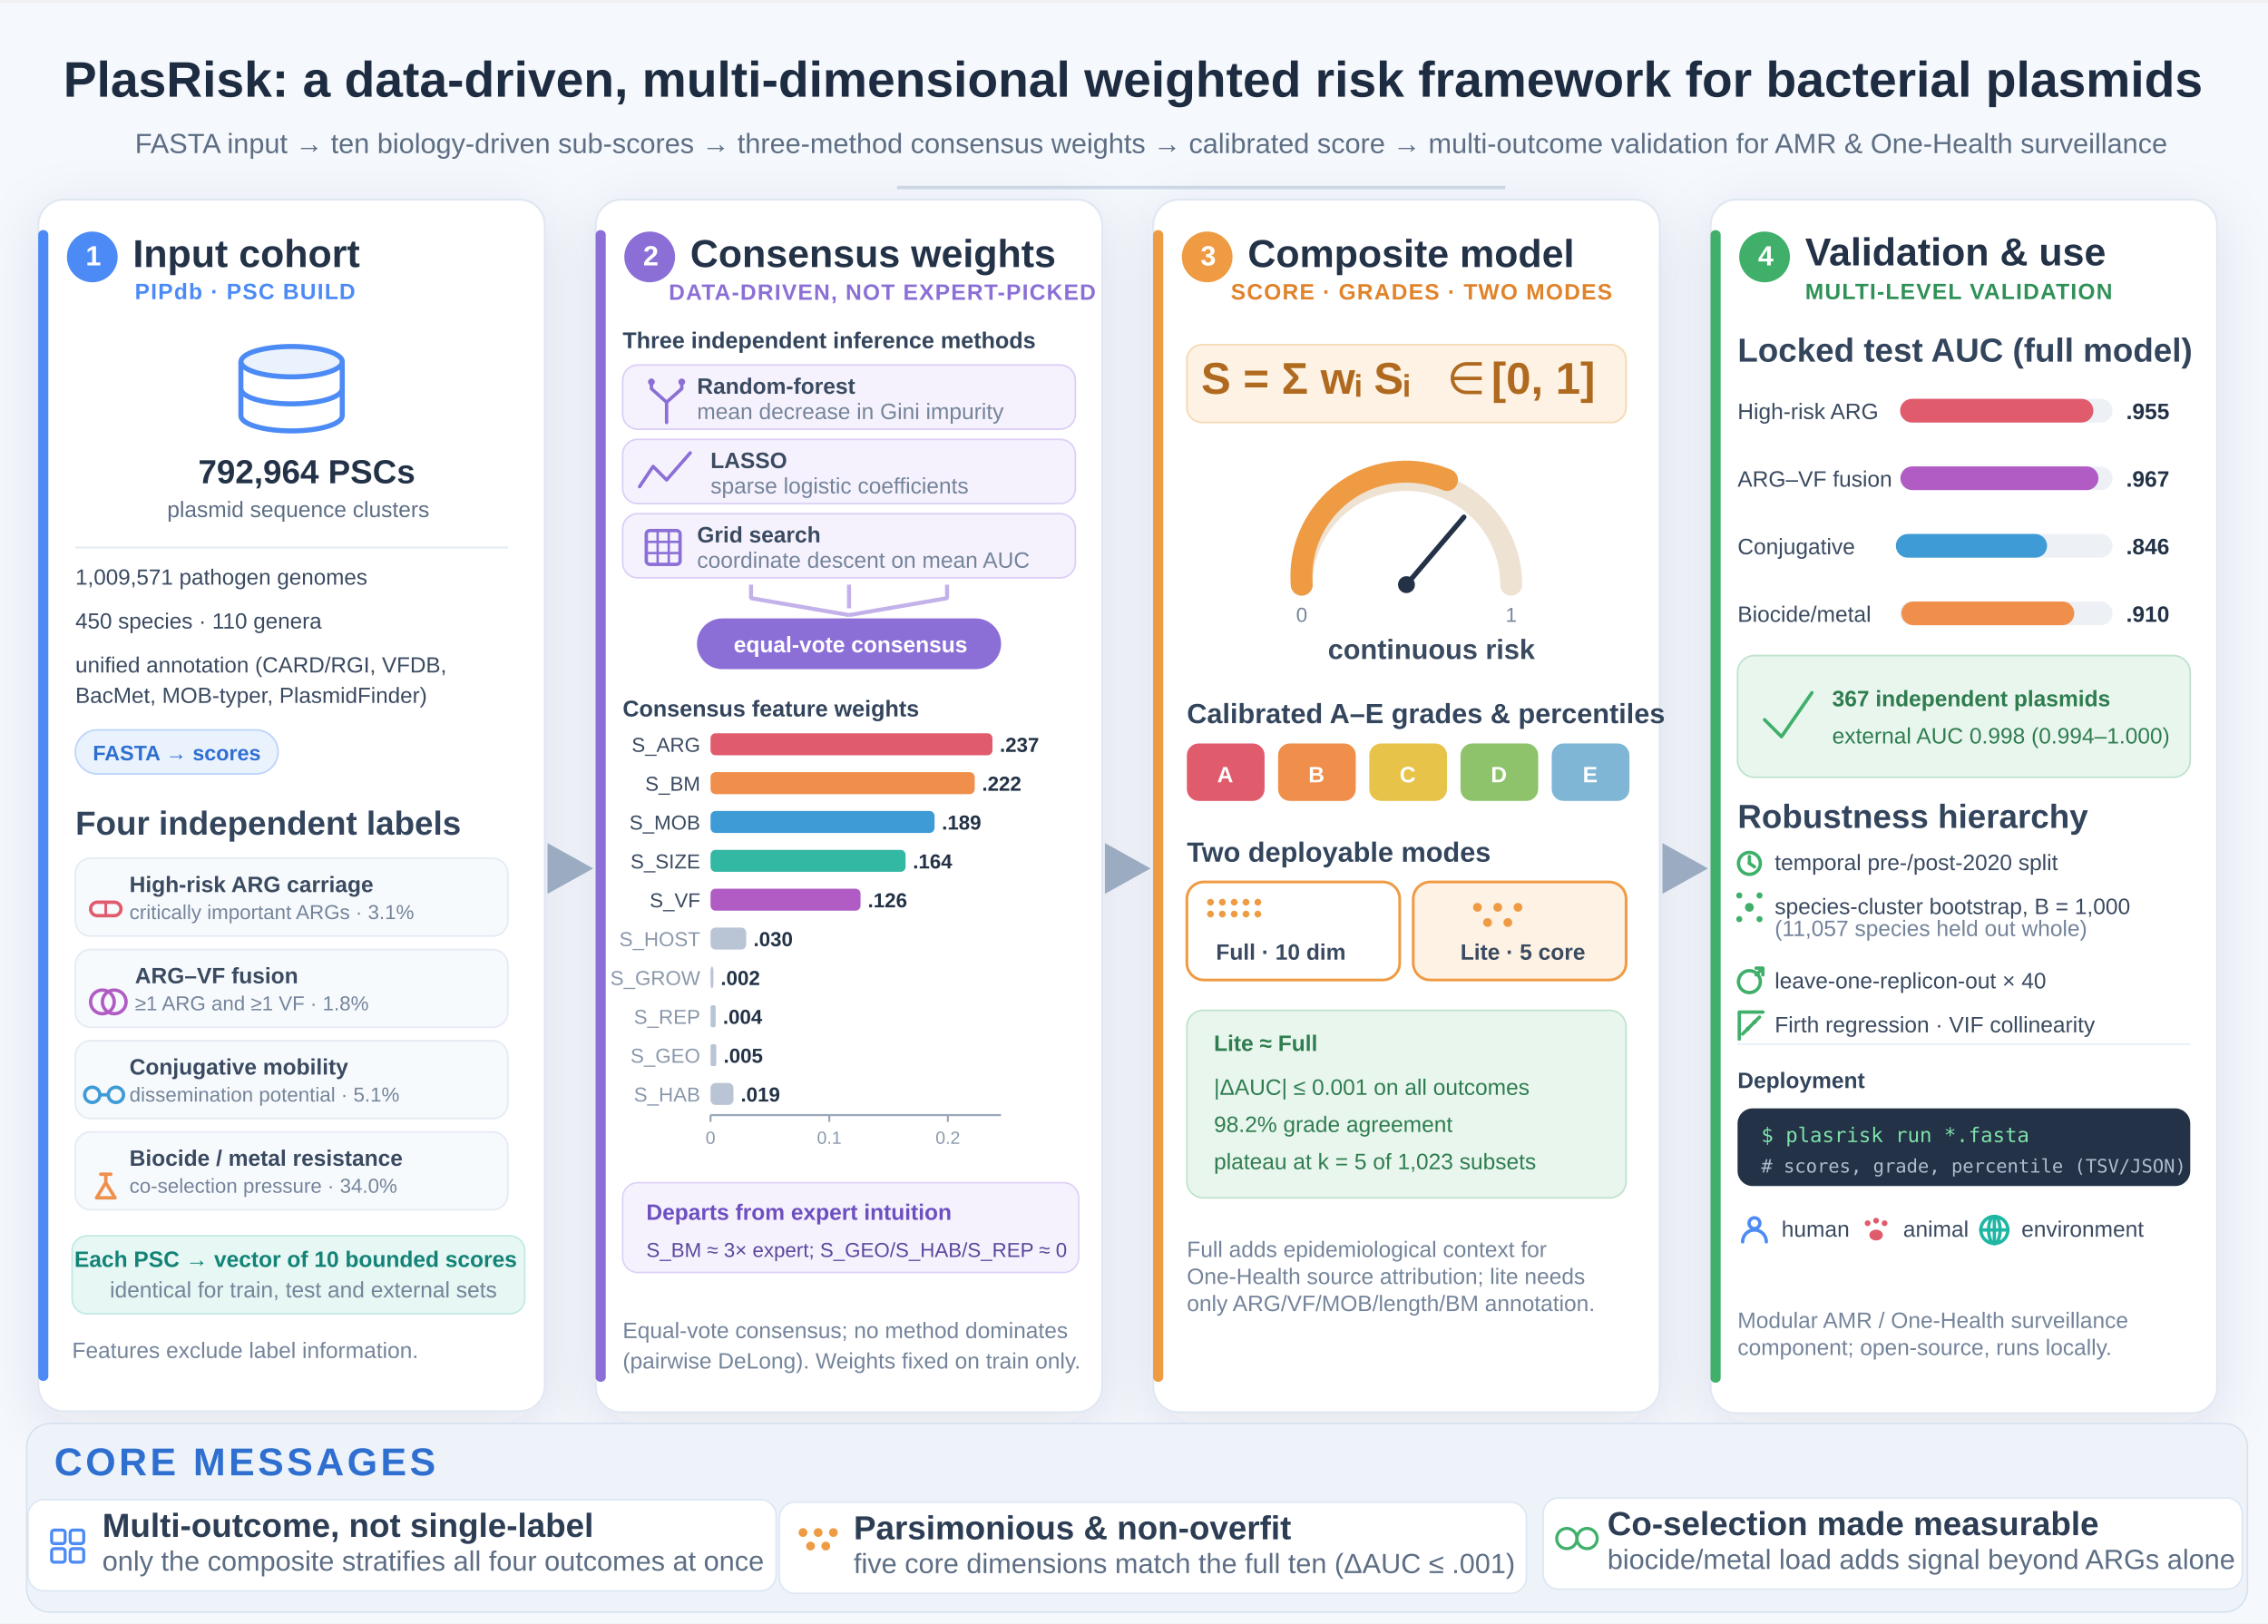
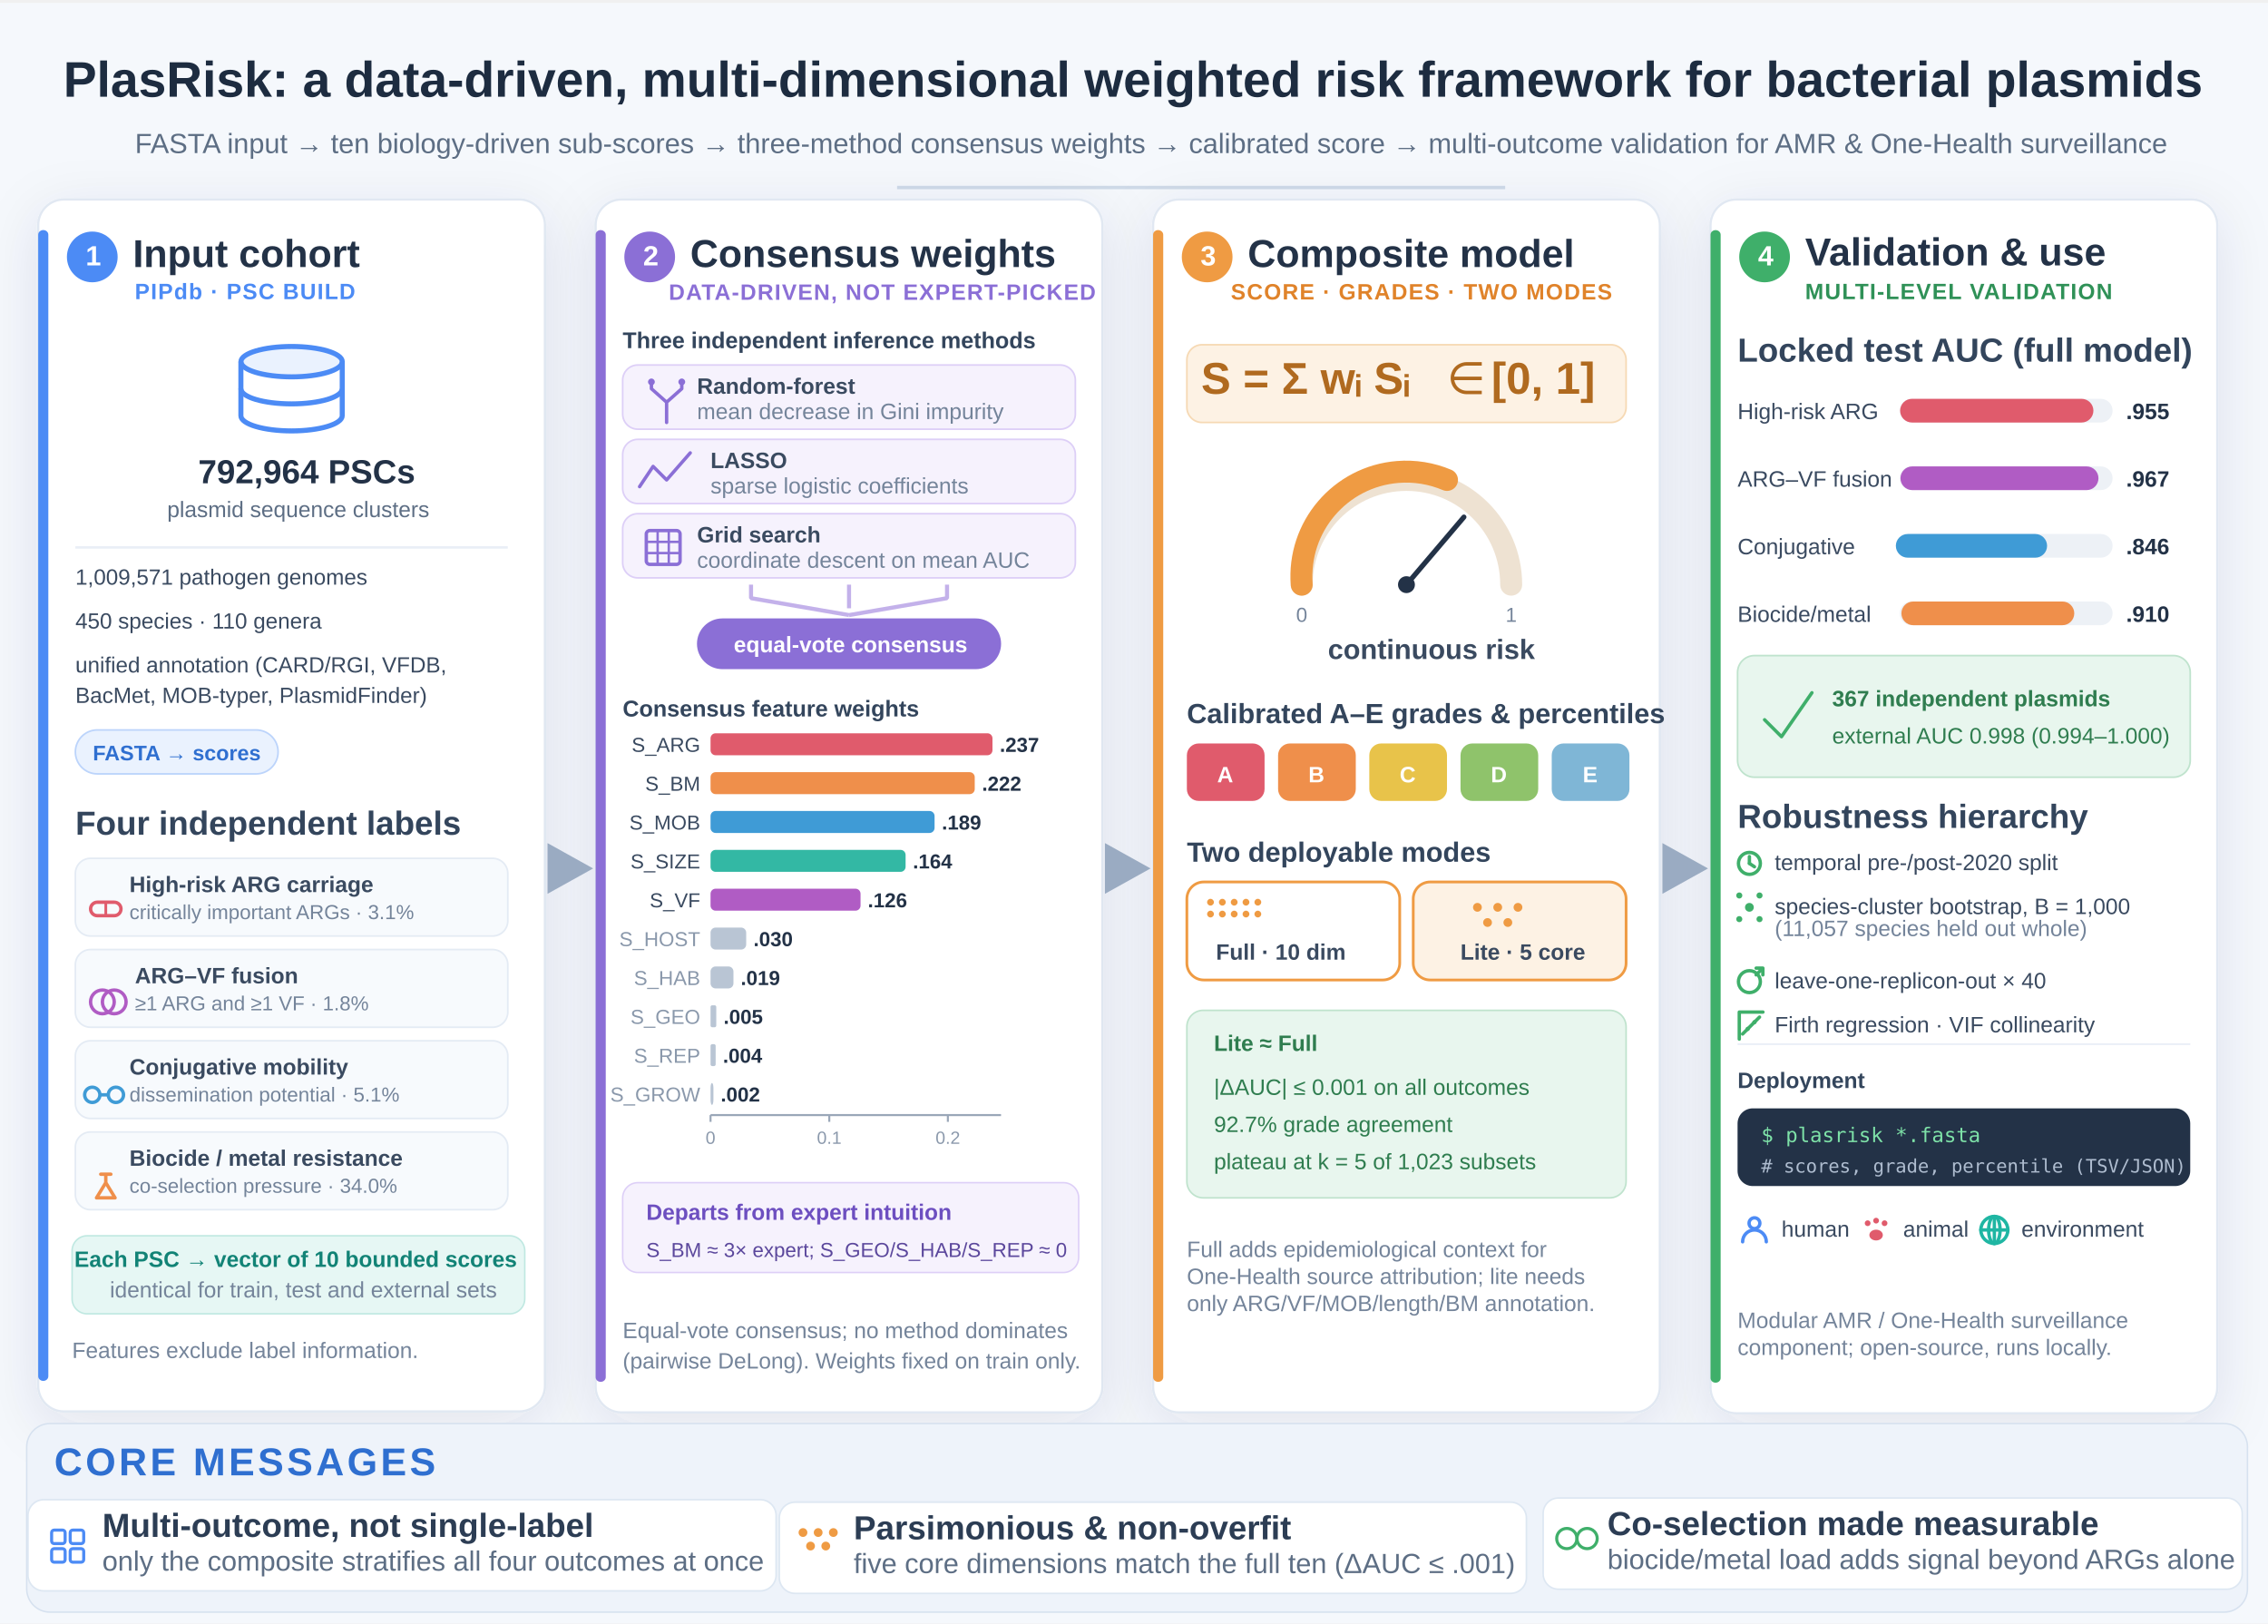
<svg xmlns="http://www.w3.org/2000/svg" id="_图层_1" data-name="图层_1" version="1.1" viewBox="0 0 407.77 291.87">
  <defs>
    <style>
      .st0, .st1, .st2, .st3, .st4, .st5, .st6, .st7, .st8, .st9, .st10, .st11, .st12, .st13, .st14, .st15, .st16, .st17, .st18, .st19, .st20, .st21, .st22, .st23, .st24, .st25, .st26, .st27, .st28, .st29, .st30, .st31, .st32, .st33, .st34, .st35, .st36 {
        isolation: isolate;
      }

      .st0, .st2, .st3, .st5, .st7, .st8, .st11, .st24, .st28, .st34, .st36 {
        font-family: ArialMT, Arial;
      }

      .st0, .st2, .st3, .st5, .st25, .st29 {
        font-size: 3.64px;
      }

      .st0, .st8, .st15, .st33, .st34 {
        fill: #3a4a60;
      }

      .st37, .st38, .st39, .st40, .st41, .st42, .st43, .st44, .st45, .st46, .st47, .st48, .st49, .st50, .st51, .st52, .st53, .st54, .st55, .st56, .st57, .st58, .st59, .st60, .st61, .st62, .st63, .st64, .st65, .st66, .st67, .st68 {
        stroke-miterlimit: 1.21;
      }

      .st37, .st38, .st39, .st41, .st42, .st46, .st69, .st70, .st48, .st71, .st72, .st51, .st73, .st52, .st74, .st75, .st53, .st55, .st56, .st58, .st59, .st61, .st62, .st76, .st77, .st64 {
        fill: none;
      }

      .st37, .st51 {
        stroke-width: .55px;
      }

      .st37, .st75 {
        stroke: #3faf6a;
      }

      .st1 {
        fill: #6d4fc0;
      }

      .st1, .st4, .st6, .st9, .st10, .st12, .st13, .st15, .st16, .st17, .st18, .st19, .st20, .st21, .st22, .st23, .st25, .st26, .st30, .st31, .st32, .st33, .st35, .st78 {
        font-family: Arial-BoldMT, Arial;
        font-weight: 700;
      }

      .st1, .st4, .st7, .st9, .st10, .st11, .st13, .st15, .st17, .st18, .st21, .st23, .st32, .st34, .st36 {
        font-size: 4px;
      }

      .st79 {
        font-family: AdobeSongStd-Light-GBpc-EUC-H, 'Adobe Song Std';
        font-weight: 300;
      }

      .st38 {
        stroke-width: .4px;
      }

      .st38, .st56, .st62 {
        stroke: #e1e8f2;
      }

      .st80 {
        fill: #8fc36b;
      }

      .st2 {
        fill: #5b479c;
      }

      .st39 {
        stroke: #eee2d2;
      }

      .st39, .st69, .st71, .st72, .st73, .st74, .st75, .st53, .st55, .st76, .st77 {
        stroke-linecap: round;
      }

      .st39, .st55 {
        stroke-width: 3.95px;
      }

      .st40 {
        stroke-width: .29px;
      }

      .st40, .st44, .st81, .st50, .st23, .st30, .st67 {
        fill: #fff;
      }

      .st40, .st44, .st67 {
        stroke: #dde7f2;
      }

      .st41, .st69 {
        stroke: #8b6fd6;
      }

      .st41, .st61 {
        stroke-width: .43px;
      }

      .st82 {
        filter: url(#soft3);
      }

      .st83 {
        fill: #ef8f4b;
      }

      .st3, .st7 {
        fill: #74849a;
      }

      .st84 {
        filter: url(#soft1);
      }

      .st85, .st10 {
        fill: #8b6fd6;
      }

      .st4, .st6, .st86, .st20, .st25 {
        fill: #233247;
      }

      .st5, .st24 {
        fill: #8a98ab;
      }

      .st87 {
        filter: url(#soft2);
      }

      .st42 {
        stroke: #9aa7b8;
        stroke-width: .36px;
      }

      .st6, .st19, .st26 {
        font-size: 6px;
      }

      .st43, .st50, .st52 {
        stroke-width: .49px;
      }

      .st43, .st50, .st55 {
        stroke: #ef9b43;
      }

      .st43, .st66 {
        fill: #fdf2e4;
      }

      .st44 {
        stroke-width: .28px;
      }

      .st45 {
        fill: #f7fafd;
        stroke: #e4ebf4;
      }

      .st45, .st46, .st49, .st60, .st66, .st68 {
        stroke-width: .3px;
      }

      .st8 {
        font-size: 3.95px;
      }

      .st46, .st61 {
        stroke: #e9eef6;
      }

      .st69, .st71, .st72, .st73, .st74, .st75, .st59, .st76, .st77, .st64 {
        stroke-width: .61px;
      }

      .st69, .st71, .st72, .st73, .st74, .st75, .st76, .st77 {
        stroke-linejoin: round;
      }

      .st9, .st10 {
        letter-spacing: .05em;
      }

      .st9, .st88 {
        fill: #4c8bf5;
      }

      .st11, .st28 {
        fill: #5d6e84;
      }

      .st89 {
        fill: #b05cc4;
      }

      .st12 {
        font-size: 3.8px;
      }

      .st12, .st35 {
        fill: #2f6fd0;
      }

      .st13, .st36 {
        fill: #2f7d4f;
      }

      .st90 {
        fill: #33b8a4;
      }

      .st47 {
        fill: #eef3fa;
        stroke: #d6e1ef;
        stroke-width: .26px;
      }

      .st14 {
        fill: #b06a1f;
        font-size: 8px;
      }

      .st48, .st51, .st74, .st63 {
        stroke: #4c8bf5;
      }

      .st48, .st53, .st63 {
        stroke-width: .91px;
      }

      .st91 {
        fill: #9aabc2;
      }

      .st49, .st57 {
        fill: #f6f2fd;
        stroke: #ddcff7;
      }

      .st71 {
        stroke: #ef8f4b;
      }

      .st16 {
        font-size: 4.1px;
      }

      .st16, .st19, .st21, .st31 {
        fill: #33455c;
      }

      .st72 {
        stroke: #b05cc4;
      }

      .st17 {
        fill: #2f9157;
      }

      .st17, .st18 {
        letter-spacing: .05em;
      }

      .st18 {
        fill: #e0832a;
      }

      .st20, .st35 {
        font-size: 7px;
      }

      .st22 {
        fill: #1d2c40;
        font-size: 9px;
        letter-spacing: 0em;
      }

      .st73 {
        stroke: #1fb6a3;
      }

      .st52, .st77 {
        stroke: #e05b6c;
      }

      .st92 {
        filter: url(#soft);
      }

      .st53 {
        stroke: #233247;
      }

      .st54 {
        fill: #e6f7f4;
        stroke: #bfe8e1;
        stroke-width: .27px;
      }

      .st24 {
        font-size: 3.19px;
      }

      .st93 {
        fill: #ef9b43;
      }

      .st56 {
        stroke-width: .4px;
      }

      .st26 {
        fill: #2c3d54;
      }

      .st57 {
        stroke-width: .27px;
      }

      .st94 {
        fill: #e05b6c;
      }

      .st58 {
        stroke: #c3b1ea;
        stroke-width: .73px;
      }

      .st59, .st76 {
        stroke: #3f9bd6;
      }

      .st27 {
        fill: #aebccf;
        font-size: 3.34px;
      }

      .st27, .st29 {
        font-family: Consolas, Consolas;
      }

      .st60, .st65 {
        fill: #e8f6ee;
        stroke: #bfe3cd;
      }

      .st28, .st30, .st31, .st33 {
        font-size: 5px;
      }

      .st95 {
        fill: #3f9bd6;
      }

      .st62 {
        stroke-width: .4px;
      }

      .st96 {
        fill: #b9c5d4;
      }

      .st97 {
        fill: #3faf6a;
      }

      .st98 {
        fill: #edf1f6;
      }

      .st29 {
        fill: #7ee2a8;
      }

      .st99 {
        fill: #7fb6d6;
      }

      .st100 {
        fill: #e8c34a;
      }

      .st63, .st68 {
        fill: #eaf2fe;
      }

      .st64 {
        stroke: #cfdae8;
      }

      .st32 {
        fill: #128376;
      }

      .st101 {
        fill: #f5f8fc;
      }

      .st65 {
        stroke-width: .29px;
      }

      .st66 {
        stroke: #f6d9b4;
      }

      .st35 {
        letter-spacing: .08em;
      }

      .st67 {
        stroke-width: .29px;
      }

      .st68 {
        stroke: #bcd4fb;
      }
    </style>
    <filter id="soft" x="-20%" y="-20%" width="140%" height="140%">
      <feDropShadow dx="0" dy="2.4" flood-color="#2b4060" flood-opacity="0.10" stdDeviation="5" />
    </filter>
    <filter id="soft1" data-name="soft" x="-20%" y="-20%" width="140%" height="140%">
      <feDropShadow dx="0" dy="2.4" flood-color="#2b4060" flood-opacity="0.10" stdDeviation="5" />
    </filter>
    <filter id="soft2" data-name="soft" x="-20%" y="-20%" width="140%" height="140%">
      <feDropShadow dx="0" dy="2.4" flood-color="#2b4060" flood-opacity="0.10" stdDeviation="5" />
    </filter>
    <filter id="soft3" data-name="soft" x="-20%" y="-20%" width="140%" height="140%">
      <feDropShadow dx="0" dy="2.4" flood-color="#2b4060" flood-opacity="0.10" stdDeviation="5" />
    </filter>
  </defs>
  <rect class="st101" x="-.05" y=".51" width="407.82" height="291.36" />
  <g id="header">
    <text class="st22" transform="translate(11.38 17.39)">
      <tspan x="0" y="0">PlasRisk: a data-driven, multi-dimensional weighted risk framework for bacterial plasmids</tspan>
    </text>
    <text class="st28" transform="translate(24.27 27.52)">
      <tspan x="0" y="0">FASTA input → ten biology-driven sub-scores → three-method consensus weights → calibrated score → multi-outcome validation for AMR &amp; One-Health surveillance</tspan>
    </text>
    <line class="st64" x1="161.29" y1="33.71" x2="270.62" y2="33.71" />
  </g>
  <g id="card1-input">
    <g class="st92">
      <rect class="st81" x="6.87" y="35.86" width="91.11" height="217.89" rx="4.62" ry="4.62" />
      <rect class="st56" x="6.87" y="35.86" width="91.11" height="217.89" rx="4.62" ry="4.62" />
    </g>
    <path class="st88" d="M7.78,41.36h0c.5,0,.91.37.91.83v205.24c0,.46-.41.83-.91.83h0c-.5,0-.91-.37-.91-.83V42.19c0-.46.41-.83.91-.83Z" />
    <circle class="st88" cx="16.59" cy="46.19" r="4.56" />
    <text class="st30" transform="translate(15.4 47.71)">
      <tspan x="0" y="0">1</tspan>
    </text>
    <text class="st20" transform="translate(23.88 48.01)">
      <tspan x="0" y="0">Input cohort</tspan>
    </text>
    <text class="st9" transform="translate(24.24 53.78)">
      <tspan x="0" y="0">PIPdb · PSC BUILD</tspan>
    </text>
    <g>
      <ellipse class="st63" cx="52.43" cy="65.02" rx="9.11" ry="2.73" />
      <path class="st48" d="M43.31,65.02v9.72c0,1.51,4.08,2.73,9.11,2.73s9.11-1.22,9.11-2.73v-9.72" />
      <path class="st48" d="M43.31,69.88c0,1.51,4.08,2.73,9.11,2.73s9.11-1.22,9.11-2.73" />
    </g>
    <text class="st6" transform="translate(35.63 86.88)">
      <tspan x="0" y="0">792,964 PSCs</tspan>
    </text>
    <text class="st11" transform="translate(30.06 92.96)">
      <tspan x="0" y="0">plasmid sequence clusters</tspan>
    </text>
    <line class="st61" x1="13.55" y1="98.42" x2="91.3" y2="98.42" />
    <g>
      <text class="st8" transform="translate(13.55 105.11)">
        <tspan x="0" y="0">1,009,571 pathogen genomes</tspan>
      </text>
      <text class="st8" transform="translate(13.55 113)">
        <tspan x="0" y="0">450 species · 110 genera</tspan>
      </text>
      <text class="st8" transform="translate(13.55 120.9)">
        <tspan x="0" y="0">unified annotation (CARD/RGI, VFDB,</tspan>
      </text>
      <text class="st8" transform="translate(13.55 126.37)">
        <tspan x="0" y="0">BacMet, MOB-typer, PlasmidFinder)</tspan>
      </text>
    </g>
    <path class="st68" d="M17.5,131.23h28.55c2.18,0,3.95,1.77,3.95,3.95h0c0,2.18-1.77,3.95-3.95,3.95h-28.55c-2.18,0-3.95-1.77-3.95-3.95h0c0-2.18,1.77-3.95,3.95-3.95Z" />
    <text class="st12" transform="translate(16.69 136.69)">
      <tspan x="0" y="0">FASTA → scores</tspan>
    </text>
    <text class="st19" transform="translate(13.55 150.06)">
      <tspan x="0" y="0">Four independent labels</tspan>
    </text>
    <g id="labels">
      <g>
        <rect class="st45" x="13.55" y="154.31" width="77.75" height="13.97" rx="2.73" ry="2.73" />
        <g>
          <path class="st77" d="M17.5,162.2h3.04c.67,0,1.21.54,1.21,1.21h0c0,.67-.54,1.21-1.21,1.21h-3.04c-.67,0-1.21-.54-1.21-1.21h0c0-.67.54-1.21,1.21-1.21Z" />
          <line class="st52" x1="19.02" y1="162.2" x2="19.02" y2="164.63" />
        </g>
        <text class="st15" transform="translate(23.27 160.38)">
          <tspan x="0" y="0">High-risk ARG carriage</tspan>
        </text>
        <text class="st3" transform="translate(23.27 165.24)">
          <tspan x="0" y="0">critically important ARGs · 3.1%</tspan>
        </text>
      </g>
      <g>
        <rect class="st45" x="13.55" y="170.71" width="77.75" height="13.97" rx="2.73" ry="2.73" />
        <g>
          <circle class="st72" cx="18.41" cy="180.12" r="2.13" />
          <circle class="st72" cx="20.54" cy="180.12" r="2.13" />
        </g>
        <text class="st15" transform="translate(24.27 176.78)">
          <tspan x="0" y="0">ARG–VF fusion</tspan>
        </text>
        <text class="st3" transform="translate(24.27 181.64)">
          <tspan x="0" y="0">≥1 ARG and ≥1 VF · 1.8%</tspan>
        </text>
      </g>
      <g>
        <rect class="st45" x="13.55" y="187.11" width="77.75" height="13.97" rx="2.73" ry="2.73" />
        <g>
          <circle class="st76" cx="16.59" cy="196.83" r="1.37" />
          <circle class="st76" cx="20.84" cy="196.83" r="1.37" />
          <line class="st59" x1="17.95" y1="196.83" x2="19.47" y2="196.83" />
        </g>
        <text class="st15" transform="translate(23.27 193.18)">
          <tspan x="0" y="0">Conjugative mobility</tspan>
        </text>
        <text class="st3" transform="translate(23.27 198.04)">
          <tspan x="0" y="0">dissemination potential · 5.1%</tspan>
        </text>
      </g>
      <g>
        <rect class="st45" x="13.55" y="203.51" width="77.75" height="13.97" rx="2.73" ry="2.73" />
        <path class="st71" d="M18.11,211.1h1.82M19.02,211.1v1.52l-1.67,2.73h3.34l-1.67-2.73v-1.52" />
        <text class="st15" transform="translate(23.27 209.58)">
          <tspan x="0" y="0">Biocide / metal resistance</tspan>
        </text>
        <text class="st3" transform="translate(23.27 214.44)">
          <tspan x="0" y="0">co-selection pressure · 34.0%</tspan>
        </text>
      </g>
    </g>
    <text class="st7" transform="translate(12.96 244.14)">
      <tspan x="0" y="0">Features exclude label information.</tspan>
    </text>
  </g>
  <g>
    <rect class="st54" x="12.96" y="222.17" width="81.39" height="14.03" rx="2.71" ry="2.71" />
    <text class="st32" transform="translate(13.37 227.76)">
      <tspan x="0" y="0">Each PSC → vector of 10 bounded scores</tspan>
    </text>
    <text class="st7" transform="translate(19.75 233.25)">
      <tspan x="0" y="0">identical for train, test and external sets</tspan>
    </text>
  </g>
  <g id="card3-weights">
    <g class="st84">
      <rect class="st81" x="107.09" y="35.86" width="91.11" height="218.06" rx="4.63" ry="4.63" />
      <rect class="st62" x="107.09" y="35.86" width="91.11" height="218.06" rx="4.63" ry="4.63" />
    </g>
    <path class="st85" d="M108,41.37h0c.5,0,.91.37.91.83v205.4c0,.46-.41.83-.91.83h0c-.5,0-.91-.37-.91-.83V42.19c0-.46.41-.83.91-.83Z" />
    <circle class="st85" cx="116.81" cy="46.19" r="4.56" />
    <text class="st30" transform="translate(115.63 47.71)">
      <tspan x="0" y="0">2</tspan>
    </text>
    <text class="st20" transform="translate(124.1 48.01)">
      <tspan x="0" y="0">Consensus weights</tspan>
    </text>
    <text class="st10" transform="translate(120.24 53.9)">
      <tspan x="0" y="0">DATA-DRIVEN, NOT EXPERT-PICKED</tspan>
    </text>
    <text class="st16" transform="translate(111.95 62.59)">
      <tspan x="0" y="0">Three independent inference methods</tspan>
    </text>
    <g id="methods">
      <g>
        <rect class="st49" x="111.95" y="65.62" width="81.39" height="11.54" rx="2.73" ry="2.73" />
        <g>
          <path class="st69" d="M119.85,75.95v-3.64M119.85,72.31l-2.73-2.43M119.85,72.31l2.73-2.43M117.12,69.88v-1.21M122.58,69.88v-1.21" />
          <circle class="st85" cx="117.12" cy="68.66" r=".61" />
          <circle class="st85" cx="122.58" cy="68.66" r=".61" />
        </g>
        <text class="st15" transform="translate(125.32 70.79)">
          <tspan x="0" y="0">Random-forest</tspan>
        </text>
        <text class="st7" transform="translate(125.32 75.34)">
          <tspan x="0" y="0">mean decrease in Gini impurity</tspan>
        </text>
      </g>
      <g>
        <rect class="st49" x="111.95" y="78.99" width="81.39" height="11.54" rx="2.73" ry="2.73" />
        <path class="st69" d="M114.99,87.49l2.43-3.64,2.43,2.43,4.25-4.86" />
        <text class="st15" transform="translate(127.75 84.15)">
          <tspan x="0" y="0">LASSO</tspan>
        </text>
        <text class="st7" transform="translate(127.75 88.71)">
          <tspan x="0" y="0">sparse logistic coefficients</tspan>
        </text>
      </g>
      <g>
        <rect class="st49" x="111.95" y="92.35" width="81.39" height="11.54" rx="2.73" ry="2.73" />
        <g>
          <rect class="st69" x="116.2" y="95.39" width="6.07" height="6.07" rx=".61" ry=".61" />
          <line class="st41" x1="118.24" y1="95.39" x2="118.24" y2="101.46" />
          <line class="st41" x1="120.24" y1="95.39" x2="120.24" y2="101.46" />
          <line class="st41" x1="116.2" y1="97.42" x2="122.28" y2="97.42" />
          <line class="st41" x1="116.2" y1="99.43" x2="122.28" y2="99.43" />
        </g>
        <text class="st15" transform="translate(125.32 97.51)">
          <tspan x="0" y="0">Grid search</tspan>
        </text>
        <text class="st7" transform="translate(125.32 102.07)">
          <tspan x="0" y="0">coordinate descent on mean AUC</tspan>
        </text>
      </g>
    </g>
    <path class="st58" d="M152.65,105.11v4.25M135.03,105.11v2.43l17.62,3.04M170.27,105.11v2.43l-17.62,3.04" />
    <path class="st85" d="M129.87,111.18h45.56c2.52,0,4.56,2.04,4.56,4.56h0c0,2.52-2.04,4.56-4.56,4.56h-45.56c-2.52,0-4.56-2.04-4.56-4.56h0c0-2.52,2.04-4.56,4.56-4.56Z" />
    <text class="st23" transform="translate(131.92 117.26)">
      <tspan x="0" y="0">equal-vote consensus</tspan>
    </text>
    <text class="st16" transform="translate(111.95 128.8)">
      <tspan x="0" y="0">Consensus feature weights</tspan>
    </text>
    <g id="weight-bars">
      <g>
        <text class="st0" transform="translate(113.57 135.17)">
          <tspan x="0" y="0">S_ARG</tspan>
        </text>
        <rect class="st94" x="127.75" y="131.83" width="50.69" height="3.95" rx=".91" ry=".91" />
        <text class="st25" transform="translate(179.74 135.17)">
          <tspan x="0" y="0">.237</tspan>
        </text>
      </g>
      <g>
        <text class="st0" transform="translate(116 142.16)">
          <tspan x="0" y="0">S_BM</tspan>
        </text>
        <rect class="st83" x="127.75" y="138.82" width="47.5" height="3.95" rx=".91" ry=".91" />
        <text class="st25" transform="translate(176.55 142.16)">
          <tspan x="0" y="0">.222</tspan>
        </text>
      </g>
      <g>
        <text class="st0" transform="translate(113.16 149.14)">
          <tspan x="0" y="0">S_MOB</tspan>
        </text>
        <rect class="st95" x="127.75" y="145.8" width="40.28" height="3.95" rx=".91" ry=".91" />
        <text class="st25" transform="translate(169.33 149.14)">
          <tspan x="0" y="0">.189</tspan>
        </text>
      </g>
      <g>
        <text class="st0" transform="translate(113.36 156.13)">
          <tspan x="0" y="0">S_SIZE</tspan>
        </text>
        <rect class="st90" x="127.75" y="152.79" width="35.07" height="3.95" rx=".91" ry=".91" />
        <text class="st25" transform="translate(164.12 156.13)">
          <tspan x="0" y="0">.164</tspan>
        </text>
      </g>
      <g>
        <text class="st0" transform="translate(116.81 163.12)">
          <tspan x="0" y="0">S_VF</tspan>
        </text>
        <rect class="st89" x="127.75" y="159.77" width="26.97" height="3.95" rx=".91" ry=".91" />
        <text class="st25" transform="translate(156.02 163.12)">
          <tspan x="0" y="0">.126</tspan>
        </text>
      </g>
      <g>
        <text class="st5" transform="translate(111.34 170.1)">
          <tspan x="0" y="0">S_HOST</tspan>
        </text>
        <rect class="st96" x="127.75" y="166.76" width="6.41" height="3.95" rx=".91" ry=".91" />
        <text class="st25" transform="translate(135.46 170.1)">
          <tspan x="0" y="0">.030</tspan>
        </text>
      </g>
      <g>
-         <text class="st5" transform="translate(109.72 177.09)">
+         <text class="st5" transform="translate(113.97 177.09)">
+           <tspan x="0" y="0">S_HAB</tspan>
+         </text>
+         <rect class="st96" x="127.75" y="173.75" width="4.12" height="3.95" rx=".91" ry=".91" />
+         <text class="st25" transform="translate(133.17 177.09)">
+           <tspan x="0" y="0">.019</tspan>
+         </text>
+       </g>
+       <g>
+         <text class="st5" transform="translate(113.36 184.07)">
+           <tspan x="0" y="0">S_GEO</tspan>
+         </text>
+         <rect class="st96" x="127.75" y="180.73" width="1.03" height="3.95" rx=".3" ry=".3" />
+         <text class="st25" transform="translate(130.08 184.07)">
+           <tspan x="0" y="0">.005</tspan>
+         </text>
+       </g>
+       <g>
+         <text class="st5" transform="translate(113.97 191.06)">
+           <tspan x="0" y="0">S_REP</tspan>
+         </text>
+         <rect class="st96" x="127.75" y="187.72" width="0.92" height="3.94" rx=".3" ry=".3" />
+         <text class="st25" transform="translate(129.97 191.06)">
+           <tspan x="0" y="0">.004</tspan>
+         </text>
+       </g>
+       <g>
+         <text class="st5" transform="translate(109.72 198.04)">
          <tspan x="0" y="0">S_GROW</tspan>
        </text>
-         <rect class="st96" x="127.75" y="173.75" width="0.52" height="3.95" rx=".91" ry=".91" />
-         <text class="st25" transform="translate(129.57 177.09)">
+         <rect class="st96" x="127.75" y="194.7" width="0.52" height="3.94" rx=".91" ry=".91" />
+         <text class="st25" transform="translate(129.57 198.04)">
          <tspan x="0" y="0">.002</tspan>
-         </text>
-       </g>
-       <g>
-         <text class="st5" transform="translate(113.97 184.07)">
-           <tspan x="0" y="0">S_REP</tspan>
-         </text>
-         <rect class="st96" x="127.75" y="180.73" width="0.92" height="3.95" rx=".3" ry=".3" />
-         <text class="st25" transform="translate(129.97 184.07)">
-           <tspan x="0" y="0">.004</tspan>
-         </text>
-       </g>
-       <g>
-         <text class="st5" transform="translate(113.36 191.06)">
-           <tspan x="0" y="0">S_GEO</tspan>
-         </text>
-         <rect class="st96" x="127.75" y="187.72" width="1.03" height="3.94" rx=".3" ry=".3" />
-         <text class="st25" transform="translate(130.08 191.06)">
-           <tspan x="0" y="0">.005</tspan>
-         </text>
-       </g>
-       <g>
-         <text class="st5" transform="translate(113.97 198.04)">
-           <tspan x="0" y="0">S_HAB</tspan>
-         </text>
-         <rect class="st96" x="127.75" y="194.7" width="4.12" height="3.94" rx=".91" ry=".91" />
-         <text class="st25" transform="translate(133.17 198.04)">
-           <tspan x="0" y="0">.019</tspan>
        </text>
      </g>
      <line class="st42" x1="127.75" y1="200.47" x2="179.98" y2="200.47" />
      <line class="st42" x1="127.75" y1="200.47" x2="127.75" y2="201.69" />
      <line class="st42" x1="149.1" y1="200.47" x2="149.1" y2="201.69" />
      <line class="st42" x1="170.42" y1="200.47" x2="170.42" y2="201.69" />
      <text class="st24" transform="translate(126.86 205.64)">
        <tspan x="0" y="0">0</tspan>
      </text>
      <text class="st24" transform="translate(146.88 205.64)">
        <tspan x="0" y="0">0.1</tspan>
      </text>
      <text class="st24" transform="translate(168.2 205.64)">
        <tspan x="0" y="0">0.2</tspan>
      </text>
    </g>
    <rect class="st57" x="111.95" y="212.62" width="81.99" height="16.15" rx="2.74" ry="2.74" />
    <g>
      <text class="st1" transform="translate(116.2 219.3)">
        <tspan x="0" y="0">Departs from expert intuition</tspan>
      </text>
      <text class="st2" transform="translate(116.2 225.98)">
        <tspan x="0" y="0">S_BM ≈ 3× expert; S_GEO/S_HAB/S_REP ≈ 0</tspan>
      </text>
    </g>
    <text class="st7" transform="translate(111.95 240.56)">
      <tspan x="0" y="0">Equal-vote consensus; no method dominates</tspan>
    </text>
    <text class="st7" transform="translate(111.95 246.03)">
      <tspan x="0" y="0">(pairwise DeLong). Weights fixed on train only.</tspan>
    </text>
  </g>
  <g id="card4-model">
    <g class="st87">
      <rect class="st81" x="207.32" y="35.86" width="91.11" height="218.06" rx="4.63" ry="4.63" />
      <rect class="st62" x="207.32" y="35.86" width="91.11" height="218.06" rx="4.63" ry="4.63" />
    </g>
    <path class="st93" d="M208.23,41.37h0c.5,0,.91.37.91.83v205.4c0,.46-.41.83-.91.83h0c-.5,0-.91-.37-.91-.83V42.19c0-.46.41-.83.91-.83Z" />
    <circle class="st93" cx="217.04" cy="46.19" r="4.56" />
    <text class="st30" transform="translate(215.85 47.71)">
      <tspan x="0" y="0">3</tspan>
    </text>
    <text class="st20" transform="translate(224.33 48.01)">
      <tspan x="0" y="0">Composite model</tspan>
    </text>
    <text class="st18" transform="translate(221.29 53.84)">
      <tspan x="0" y="0">SCORE · GRADES · TWO MODES</tspan>
    </text>
    <rect class="st66" x="213.39" y="61.98" width="78.97" height="13.97" rx="2.73" ry="2.73" />
    <text class="st14" transform="translate(215.95 70.79)">
      <tspan class="st78" x="0" y="0">S = Σ wᵢ Sᵢ  </tspan>
      <tspan class="st79" x="44.18" y="0">∈</tspan>
      <tspan class="st78" x="52.18" y="0">  [0, 1]</tspan>
    </text>
    <g id="gauge">
      <path class="st39" d="M234.04,105.11c0-10.4,8.43-18.83,18.83-18.83s18.83,8.43,18.83,18.83" />
      <path class="st55" d="M234.04,105.11c-.82-10.37,6.91-19.44,17.28-20.26,3.02-.24,6.05.25,8.84,1.43" />
      <line class="st53" x1="252.87" y1="105.11" x2="263.2" y2="92.96" />
      <circle class="st86" cx="252.87" cy="105.11" r="1.52" />
      <text class="st3" transform="translate(233.03 111.79)">
        <tspan x="0" y="0">0</tspan>
      </text>
      <text class="st3" transform="translate(270.69 111.79)">
        <tspan x="0" y="0">1</tspan>
      </text>
      <text class="st33" transform="translate(238.74 118.47)">
        <tspan x="0" y="0">continuous risk</tspan>
      </text>
    </g>
    <text class="st31" transform="translate(213.39 130.01)">
      <tspan x="0" y="0">Calibrated A–E grades &amp; percentiles</tspan>
    </text>
    <g id="grades">
      <rect class="st94" x="213.39" y="133.66" width="13.97" height="10.33" rx="2.13" ry="2.13" />
      <text class="st23" transform="translate(218.84 140.64)">
        <tspan x="0" y="0">A</tspan>
      </text>
      <rect class="st83" x="229.79" y="133.66" width="13.97" height="10.33" rx="2.13" ry="2.13" />
      <text class="st23" transform="translate(235.24 140.64)">
        <tspan x="0" y="0">B</tspan>
      </text>
      <rect class="st100" x="246.19" y="133.66" width="13.97" height="10.33" rx="2.13" ry="2.13" />
      <text class="st23" transform="translate(251.64 140.64)">
        <tspan x="0" y="0">C</tspan>
      </text>
      <rect class="st80" x="262.59" y="133.66" width="13.97" height="10.33" rx="2.13" ry="2.13" />
      <text class="st23" transform="translate(268.04 140.64)">
        <tspan x="0" y="0">D</tspan>
      </text>
      <rect class="st99" x="278.99" y="133.66" width="13.97" height="10.33" rx="2.13" ry="2.13" />
      <text class="st23" transform="translate(284.56 140.64)">
        <tspan x="0" y="0">E</tspan>
      </text>
    </g>
    <text class="st31" transform="translate(213.39 154.92)">
      <tspan x="0" y="0">Two deployable modes</tspan>
    </text>
    <g id="modes">
      <rect class="st50" x="213.39" y="158.56" width="38.27" height="17.62" rx="3.04" ry="3.04" />
      <g>
        <circle class="st93" cx="217.64" cy="162.2" r=".61" />
        <circle class="st93" cx="219.77" cy="162.2" r=".61" />
        <circle class="st93" cx="221.9" cy="162.2" r=".61" />
        <circle class="st93" cx="224.02" cy="162.2" r=".61" />
        <circle class="st93" cx="226.15" cy="162.2" r=".61" />
        <circle class="st93" cx="217.64" cy="164.33" r=".61" />
        <circle class="st93" cx="219.77" cy="164.33" r=".61" />
        <circle class="st93" cx="221.9" cy="164.33" r=".61" />
        <circle class="st93" cx="224.02" cy="164.33" r=".61" />
        <circle class="st93" cx="226.15" cy="164.33" r=".61" />
      </g>
      <text class="st15" transform="translate(218.62 172.53)">
        <tspan x="0" y="0">Full · 10 dim</tspan>
      </text>
      <rect class="st43" x="254.09" y="158.56" width="38.27" height="17.62" rx="3.04" ry="3.04" />
      <g>
        <circle class="st93" cx="265.63" cy="163.12" r=".79" />
        <circle class="st93" cx="269.28" cy="163.12" r=".79" />
        <circle class="st93" cx="272.92" cy="163.12" r=".79" />
        <circle class="st93" cx="267.45" cy="165.85" r=".79" />
        <circle class="st93" cx="271.1" cy="165.85" r=".79" />
      </g>
      <text class="st15" transform="translate(262.57 172.53)">
        <tspan x="0" y="0">Lite · 5 core</tspan>
      </text>
    </g>
    <rect class="st65" x="213.39" y="181.64" width="78.97" height="33.71" rx="2.95" ry="2.95" />
    <g>
      <text class="st13" transform="translate(218.25 188.93)">
        <tspan x="0" y="0">Lite ≈ Full</tspan>
      </text>
      <text class="st36" transform="translate(218.25 196.83)">
        <tspan x="0" y="0">|ΔAUC| ≤ 0.001 on all outcomes</tspan>
      </text>
      <text class="st36" transform="translate(218.25 203.51)">
-         <tspan x="0" y="0">98.2% grade agreement</tspan>
+         <tspan x="0" y="0">92.7% grade agreement</tspan>
      </text>
      <text class="st36" transform="translate(218.25 210.19)">
        <tspan x="0" y="0">plateau at k = 5 of 1,023 subsets</tspan>
      </text>
    </g>
    <text class="st7" transform="translate(213.39 225.98)">
      <tspan x="0" y="0">Full adds epidemiological context for</tspan>
    </text>
    <text class="st7" transform="translate(213.39 230.84)">
      <tspan x="0" y="0">One-Health source attribution; lite needs</tspan>
    </text>
    <text class="st7" transform="translate(213.39 235.7)">
      <tspan x="0" y="0">only ARG/VF/MOB/length/BM annotation.</tspan>
    </text>
  </g>
  <g id="card5-validation">
    <g class="st82">
      <rect class="st81" x="307.54" y="35.86" width="91.11" height="218.22" rx="4.63" ry="4.63" />
      <rect class="st38" x="307.54" y="35.86" width="91.11" height="218.22" rx="4.63" ry="4.63" />
    </g>
    <path class="st97" d="M308.45,41.37h0c.5,0,.91.37.91.83v205.55c0,.46-.41.83-.91.83h0c-.5,0-.91-.37-.91-.83V42.2c0-.46.41-.83.91-.83Z" />
    <circle class="st97" cx="317.26" cy="46.19" r="4.56" />
    <text class="st30" transform="translate(316.08 47.71)">
      <tspan x="0" y="0">4</tspan>
    </text>
    <text class="st20" transform="translate(324.55 47.71)">
      <tspan x="0" y="0">Validation &amp; use</tspan>
    </text>
    <text class="st17" transform="translate(324.55 53.78)">
      <tspan x="0" y="0">MULTI-LEVEL VALIDATION</tspan>
    </text>
    <text class="st19" transform="translate(312.4 65.02)">
      <tspan x="0" y="0">Locked test AUC (full model)</tspan>
    </text>
    <g id="auc-bars">
      <g>
        <text class="st34" transform="translate(312.4 75.34)">
          <tspan x="0" y="0">High-risk ARG</tspan>
        </text>
        <path class="st98" d="M343.68,71.7h34.02c1.17,0,2.13.95,2.13,2.13h0c0,1.17-.95,2.13-2.13,2.13h-34.02c-1.17,0-2.13-.95-2.13-2.13h0c0-1.17.95-2.13,2.13-2.13Z" />
        <path class="st94" d="M343.68,71.7h30.57c1.17,0,2.13.95,2.13,2.13h0c0,1.17-.95,2.13-2.13,2.13h-30.49c-1.17,0-2.13-.95-2.13-2.13h0c0-1.17.95-2.13,2.13-2.13Z" />
        <text class="st4" transform="translate(382.26 75.34)">
          <tspan x="0" y="0">.955</tspan>
        </text>
      </g>
      <g>
        <text class="st34" transform="translate(312.4 87.49)">
          <tspan x="0" y="0">ARG–VF fusion</tspan>
        </text>
        <path class="st98" d="M343.68,83.85h34.02c1.17,0,2.13.95,2.13,2.13h0c0,1.17-.95,2.13-2.13,2.13h-34.02c-1.17,0-2.13-.95-2.13-2.13h0c0-1.17.95-2.13,2.13-2.13Z" />
        <path class="st89" d="M343.68,83.85h31.48c1.17,0,2.13.95,2.13,2.13h0c0,1.17-.95,2.13-2.13,2.13h-31.34c-1.17,0-2.13-.95-2.13-2.13h0c0-1.17.95-2.13,2.13-2.13Z" />
        <text class="st4" transform="translate(382.26 87.49)">
          <tspan x="0" y="0">.967</tspan>
        </text>
      </g>
      <g>
        <text class="st34" transform="translate(312.4 99.64)">
          <tspan x="0" y="0">Conjugative</tspan>
        </text>
        <path class="st98" d="M343.68,96h34.02c1.17,0,2.13.95,2.13,2.13h0c0,1.17-.95,2.13-2.13,2.13h-34.02c-1.17,0-2.13-.95-2.13-2.13h0c0-1.17.95-2.13,2.13-2.13Z" />
        <path class="st95" d="M343.68,96h22.24c1.17,0,2.13.95,2.13,2.13h0c0,1.17-.95,2.13-2.13,2.13h-22.93c-1.17,0-2.13-.95-2.13-2.13h0c0-1.17.95-2.13,2.13-2.13Z" />
        <text class="st4" transform="translate(382.26 99.64)">
          <tspan x="0" y="0">.846</tspan>
        </text>
      </g>
      <g>
        <text class="st34" transform="translate(312.4 111.79)">
          <tspan x="0" y="0">Biocide/metal</tspan>
        </text>
        <path class="st98" d="M343.68,108.14h34.02c1.17,0,2.13.95,2.13,2.13h0c0,1.17-.95,2.13-2.13,2.13h-34.02c-1.17,0-2.13-.95-2.13-2.13h0c0-1.17.95-2.13,2.13-2.13Z" />
        <path class="st83" d="M343.68,108.14h27.13c1.17,0,2.13.95,2.13,2.13h0c0,1.17-.95,2.13-2.13,2.13h-26.82c-1.17,0-2.13-.95-2.13-2.13h0c0-1.17.95-2.13,2.13-2.13Z" />
        <text class="st4" transform="translate(382.26 111.79)">
          <tspan x="0" y="0">.910</tspan>
        </text>
      </g>
    </g>
    <rect class="st60" x="312.4" y="117.86" width="81.39" height="21.87" rx="3.04" ry="3.04" />
    <g>
      <path class="st75" d="M317.26,129.4l3.04,3.04,5.47-7.9" />
      <text class="st13" transform="translate(329.41 126.97)">
        <tspan x="0" y="0">367 independent plasmids</tspan>
      </text>
      <text class="st36" transform="translate(329.41 133.66)">
        <tspan x="0" y="0">external AUC 0.998 (0.994–1.000)</tspan>
      </text>
    </g>
    <text class="st19" transform="translate(312.4 148.84)">
      <tspan x="0" y="0">Robustness hierarchy</tspan>
    </text>
    <g>
      <g>
        <g>
          <circle class="st75" cx="314.53" cy="155.22" r="1.97" />
          <line class="st75" x1="314.53" y1="155.22" x2="314.53" y2="154" />
          <line class="st75" x1="314.53" y1="155.22" x2="315.44" y2="155.83" />
        </g>
        <text class="st34" transform="translate(319.08 156.43)">
          <tspan x="0" y="0">temporal pre-/post-2020 split</tspan>
        </text>
      </g>
      <g>
        <g>
          <circle class="st97" cx="314.53" cy="163.12" r=".79" />
          <circle class="st97" cx="312.71" cy="160.99" r=".55" />
          <circle class="st97" cx="316.35" cy="160.99" r=".55" />
          <circle class="st97" cx="312.71" cy="165.24" r=".55" />
          <circle class="st97" cx="316.35" cy="165.24" r=".55" />
        </g>
        <text class="st34" transform="translate(319.08 164.33)">
          <tspan x="0" y="0">species-cluster bootstrap, B = 1,000</tspan>
        </text>
      </g>
      <text class="st7" transform="translate(319.08 168.28)">
        <tspan x="0" y="0">(11,057 species held out whole)</tspan>
      </text>
      <g>
        <g>
          <circle class="st75" cx="314.53" cy="176.48" r="1.97" />
          <path class="st75" d="M315.74,175.26l1.21-1.21M315.74,174.05h1.21v1.21" />
        </g>
        <text class="st34" transform="translate(319.08 177.69)">
          <tspan x="0" y="0">leave-one-replicon-out × 40</tspan>
        </text>
      </g>
      <g>
        <g>
          <path class="st75" d="M312.71,186.81v-4.86h4.25" />
          <path class="st75" d="M313.31,185.89l3.04-3.04" />
          <circle class="st97" cx="314.22" cy="184.98" r=".39" />
          <circle class="st97" cx="315.44" cy="183.77" r=".39" />
        </g>
        <text class="st34" transform="translate(319.08 185.59)">
          <tspan x="0" y="0">Firth regression · VIF collinearity</tspan>
        </text>
      </g>
    </g>
    <line class="st46" x1="312.4" y1="187.72" x2="393.8" y2="187.72" />
    <text class="st21" transform="translate(312.4 195.61)">
      <tspan x="0" y="0">Deployment</tspan>
    </text>
    <rect class="st86" x="312.4" y="199.26" width="81.39" height="13.97" rx="2.73" ry="2.73" />
    <text class="st29" transform="translate(316.65 205.33)">
-       <tspan x="0" y="0">$ plasrisk run *.fasta</tspan>
+       <tspan x="0" y="0">$ plasrisk *.fasta</tspan>
    </text>
    <text class="st27" transform="translate(316.65 210.8)">
      <tspan x="0" y="0"># scores, grade, percentile (TSV/JSON)</tspan>
    </text>
    <g>
      <g>
        <g>
          <circle class="st74" cx="315.44" cy="219.91" r=".97" />
          <path class="st74" d="M313.31,223.25c0-1.17.95-2.13,2.13-2.13s2.13.95,2.13,2.13" />
        </g>
        <text class="st34" transform="translate(320.3 222.34)">
          <tspan x="0" y="0">human</tspan>
        </text>
      </g>
      <g>
        <g>
          <ellipse class="st94" cx="337.31" cy="222.04" rx="1.21" ry=".97" />
          <circle class="st94" cx="335.79" cy="219.91" r=".52" />
          <circle class="st94" cx="337.31" cy="219.45" r=".52" />
          <circle class="st94" cx="338.83" cy="219.91" r=".52" />
        </g>
        <text class="st34" transform="translate(342.17 222.34)">
          <tspan x="0" y="0">animal</tspan>
        </text>
      </g>
      <g>
        <g>
          <circle class="st73" cx="358.57" cy="221.12" r="2.43" />
          <line class="st73" x1="358.57" y1="218.69" x2="358.57" y2="223.55" />
          <line class="st73" x1="356.14" y1="221.12" x2="361" y2="221.12" />
          <ellipse class="st73" cx="358.57" cy="221.12" rx="1.03" ry="2.43" />
        </g>
        <text class="st34" transform="translate(363.43 222.34)">
          <tspan x="0" y="0">environment</tspan>
        </text>
      </g>
    </g>
    <text class="st7" transform="translate(312.4 238.74)">
      <tspan x="0" y="0">Modular AMR / One-Health surveillance</tspan>
    </text>
    <text class="st7" transform="translate(312.4 243.6)">
      <tspan x="0" y="0">component; open-source, runs locally.</tspan>
    </text>
  </g>
  <g id="flow-arrows">
    <path class="st70" d="" />
    <path class="st91" d="M5.05,156.13" marker-end="url(#tri)" />
    <path class="st70" d="" />
    <path class="st91" d="M98.44,151.57l8.2,4.56-8.2,4.56v-9.11Z" />
    <path class="st91" d="M105.27,156.13" marker-end="url(#tri)" />
    <path class="st70" d="" />
    <path class="st91" d="M198.66,151.57l8.2,4.56-8.2,4.56v-9.11Z" />
    <path class="st91" d="M205.5,156.13" marker-end="url(#tri)" />
    <path class="st70" d="" />
    <path class="st91" d="M298.89,151.57l8.2,4.56-8.2,4.56v-9.11Z" />
    <path class="st91" d="M305.72,156.13" marker-end="url(#tri)" />
  </g>
  <rect class="st47" x="4.8" y="255.93" width="399.28" height="33.9" rx="4.19" ry="4.19" />
  <text class="st35" transform="translate(9.76 265.24)">
    <tspan x="0" y="0">CORE MESSAGES</tspan>
  </text>
  <g>
    <rect class="st40" x="5.03" y="269.61" width="134.51" height="16.4" rx="2.86" ry="2.86" />
    <g>
      <rect class="st51" x="9.28" y="275.08" width="2.43" height="2.43" rx=".46" ry=".46" />
      <rect class="st51" x="12.62" y="275.08" width="2.43" height="2.43" rx=".46" ry=".46" />
      <rect class="st51" x="9.28" y="278.42" width="2.43" height="2.43" rx=".46" ry=".46" />
      <rect class="st51" x="12.62" y="278.42" width="2.43" height="2.43" rx=".46" ry=".46" />
    </g>
    <text class="st26" transform="translate(18.39 276.3)">
      <tspan x="0" y="0">Multi-outcome, not single-label</tspan>
    </text>
    <text class="st28" transform="translate(18.39 282.37)">
      <tspan x="0" y="0">only the composite stratifies all four outcomes at once</tspan>
    </text>
  </g>
  <g>
    <rect class="st67" x="140.11" y="270.06" width="134.33" height="16.4" rx="2.86" ry="2.86" />
    <g>
      <circle class="st93" cx="144.37" cy="275.52" r=".79" />
      <circle class="st93" cx="147.1" cy="275.52" r=".79" />
      <circle class="st93" cx="149.83" cy="275.52" r=".79" />
      <circle class="st93" cx="145.73" cy="277.95" r=".79" />
      <circle class="st93" cx="148.47" cy="277.95" r=".79" />
    </g>
    <text class="st26" transform="translate(153.48 276.74)">
      <tspan x="0" y="0">Parsimonious &amp; non-overfit</tspan>
    </text>
    <text class="st28" transform="translate(153.48 282.81)">
      <tspan x="0" y="0">five core dimensions match the full ten (ΔAUC ≤ .001)</tspan>
    </text>
  </g>
  <g>
    <rect class="st44" x="277.45" y="269.31" width="125.68" height="16.4" rx="2.76" ry="2.76" />
    <g>
      <circle class="st37" cx="281.7" cy="276.6" r="1.82" />
      <circle class="st37" cx="285.35" cy="276.6" r="1.82" />
    </g>
    <text class="st26" transform="translate(288.99 275.99)">
      <tspan x="0" y="0">Co-selection made measurable</tspan>
    </text>
    <text class="st28" transform="translate(288.99 282.07)">
      <tspan x="0" y="0">biocide/metal load adds signal beyond ARGs alone</tspan>
    </text>
  </g>
</svg>
